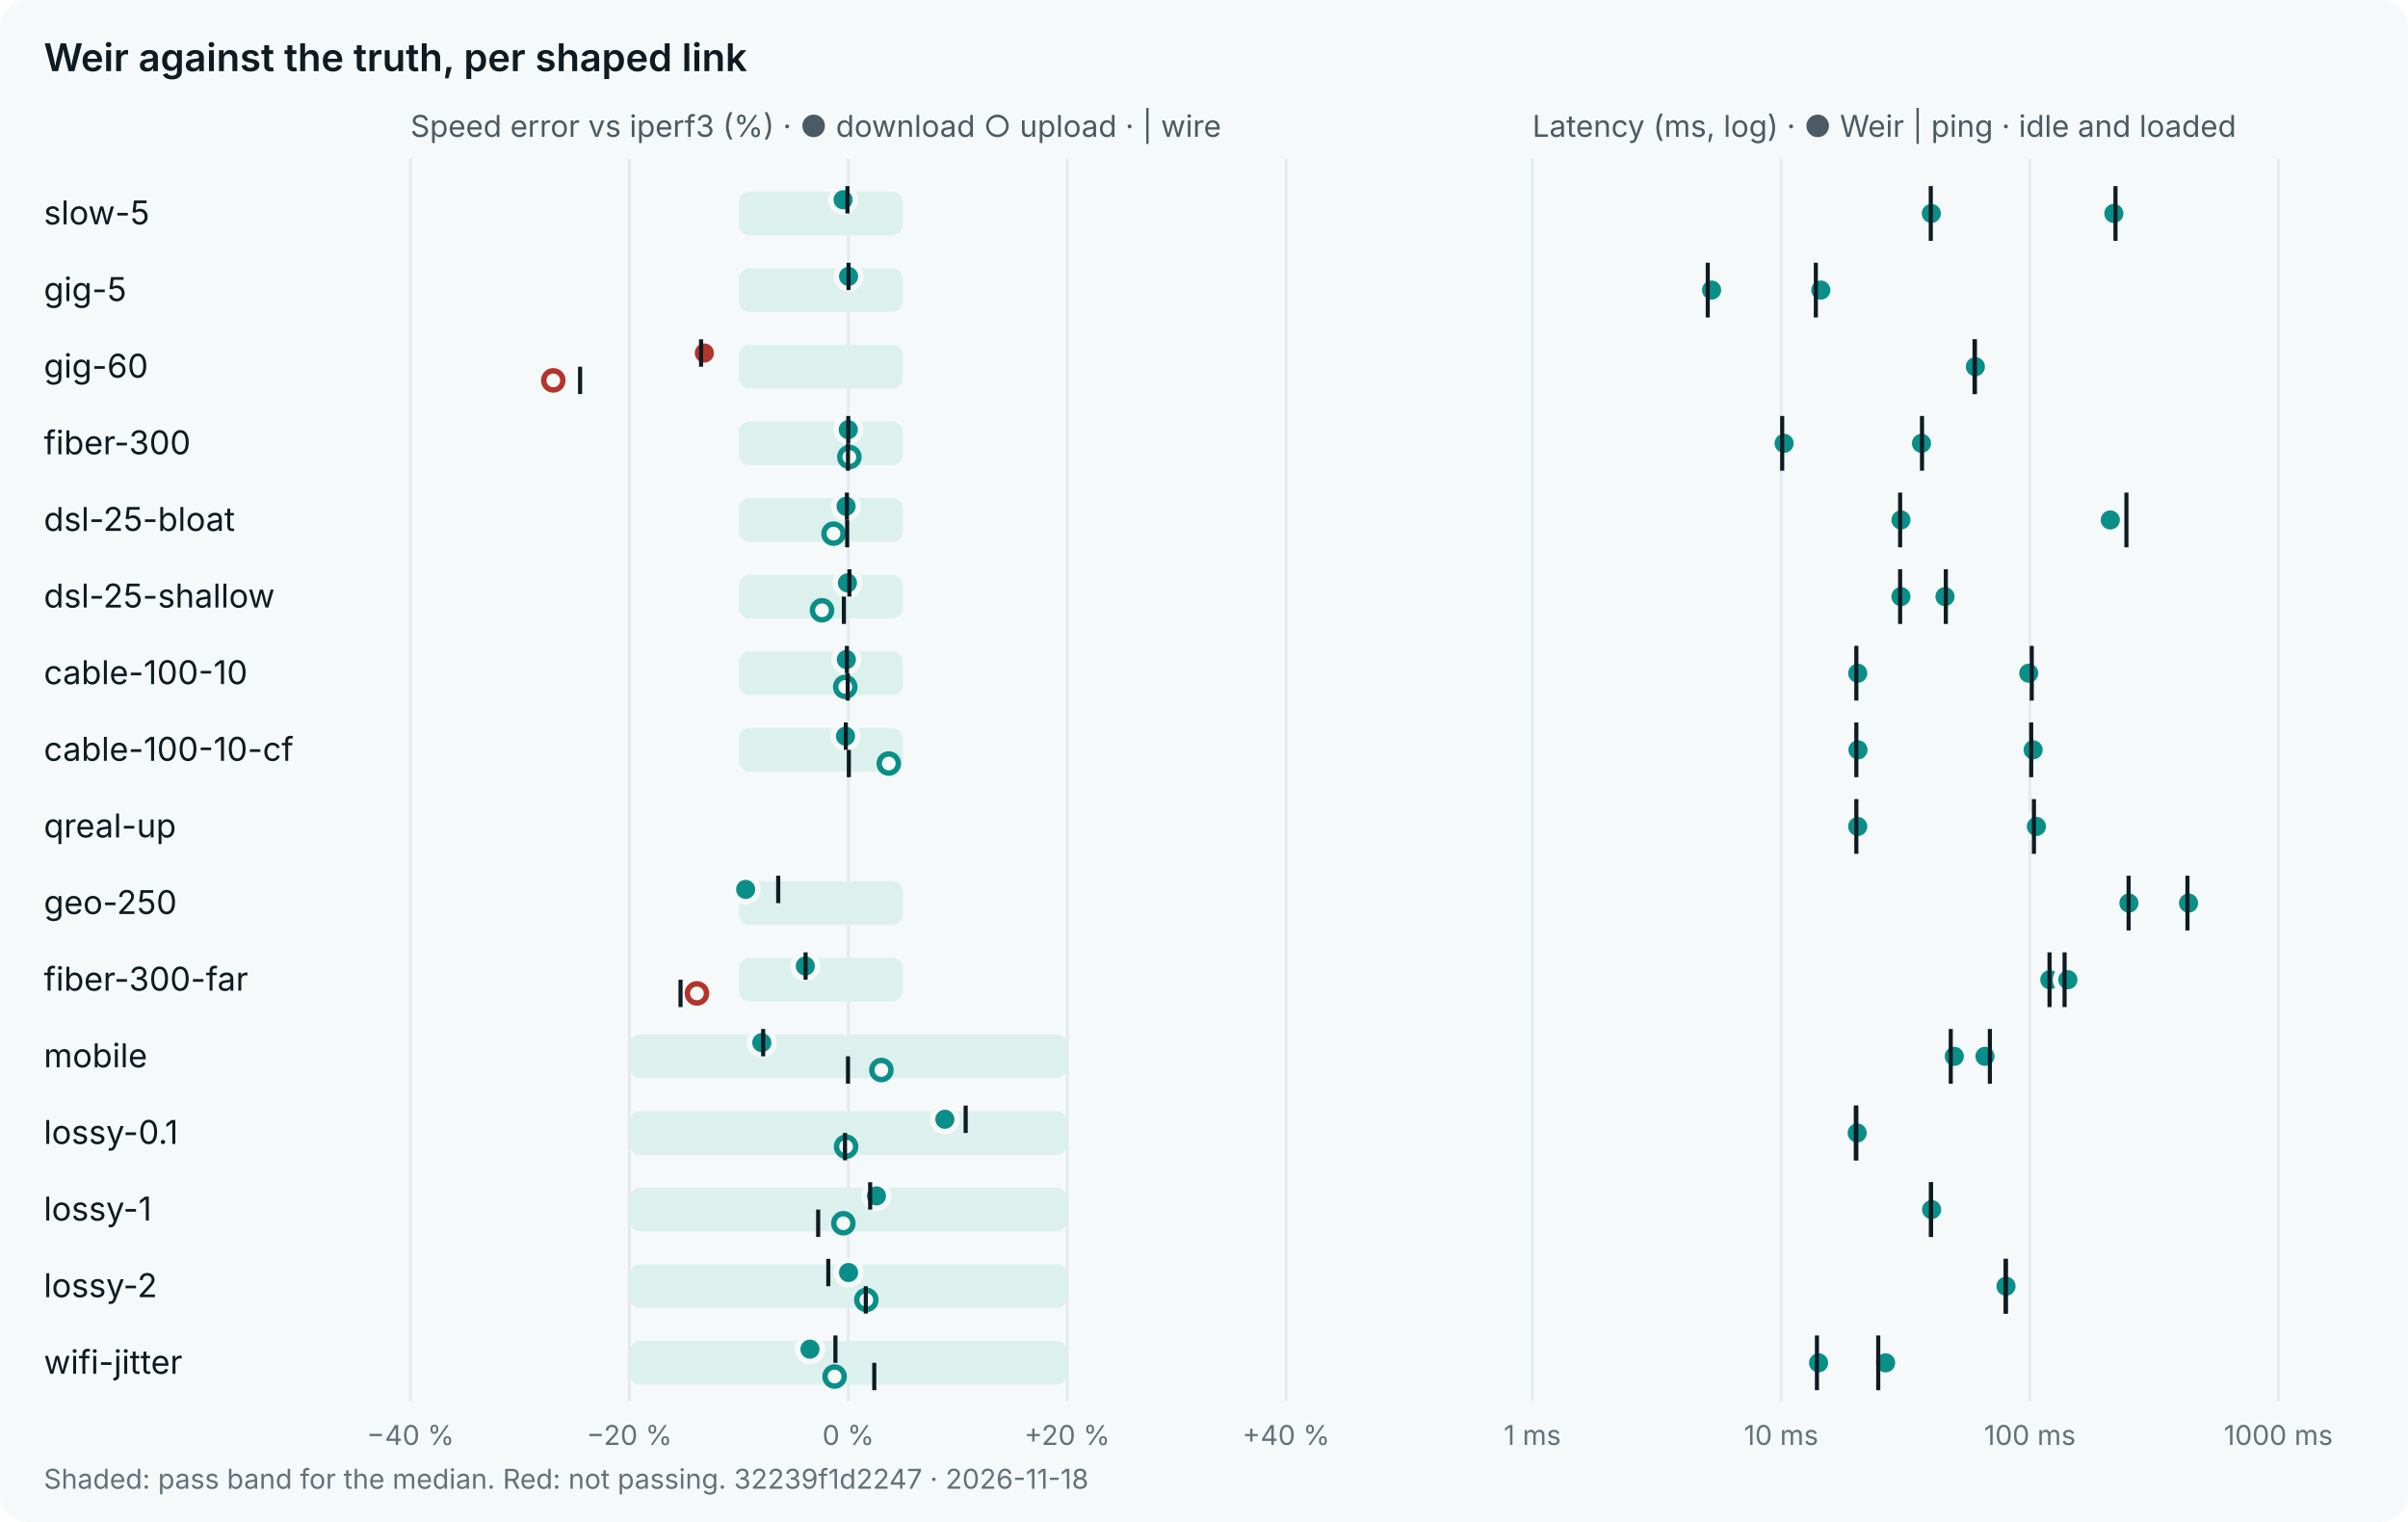
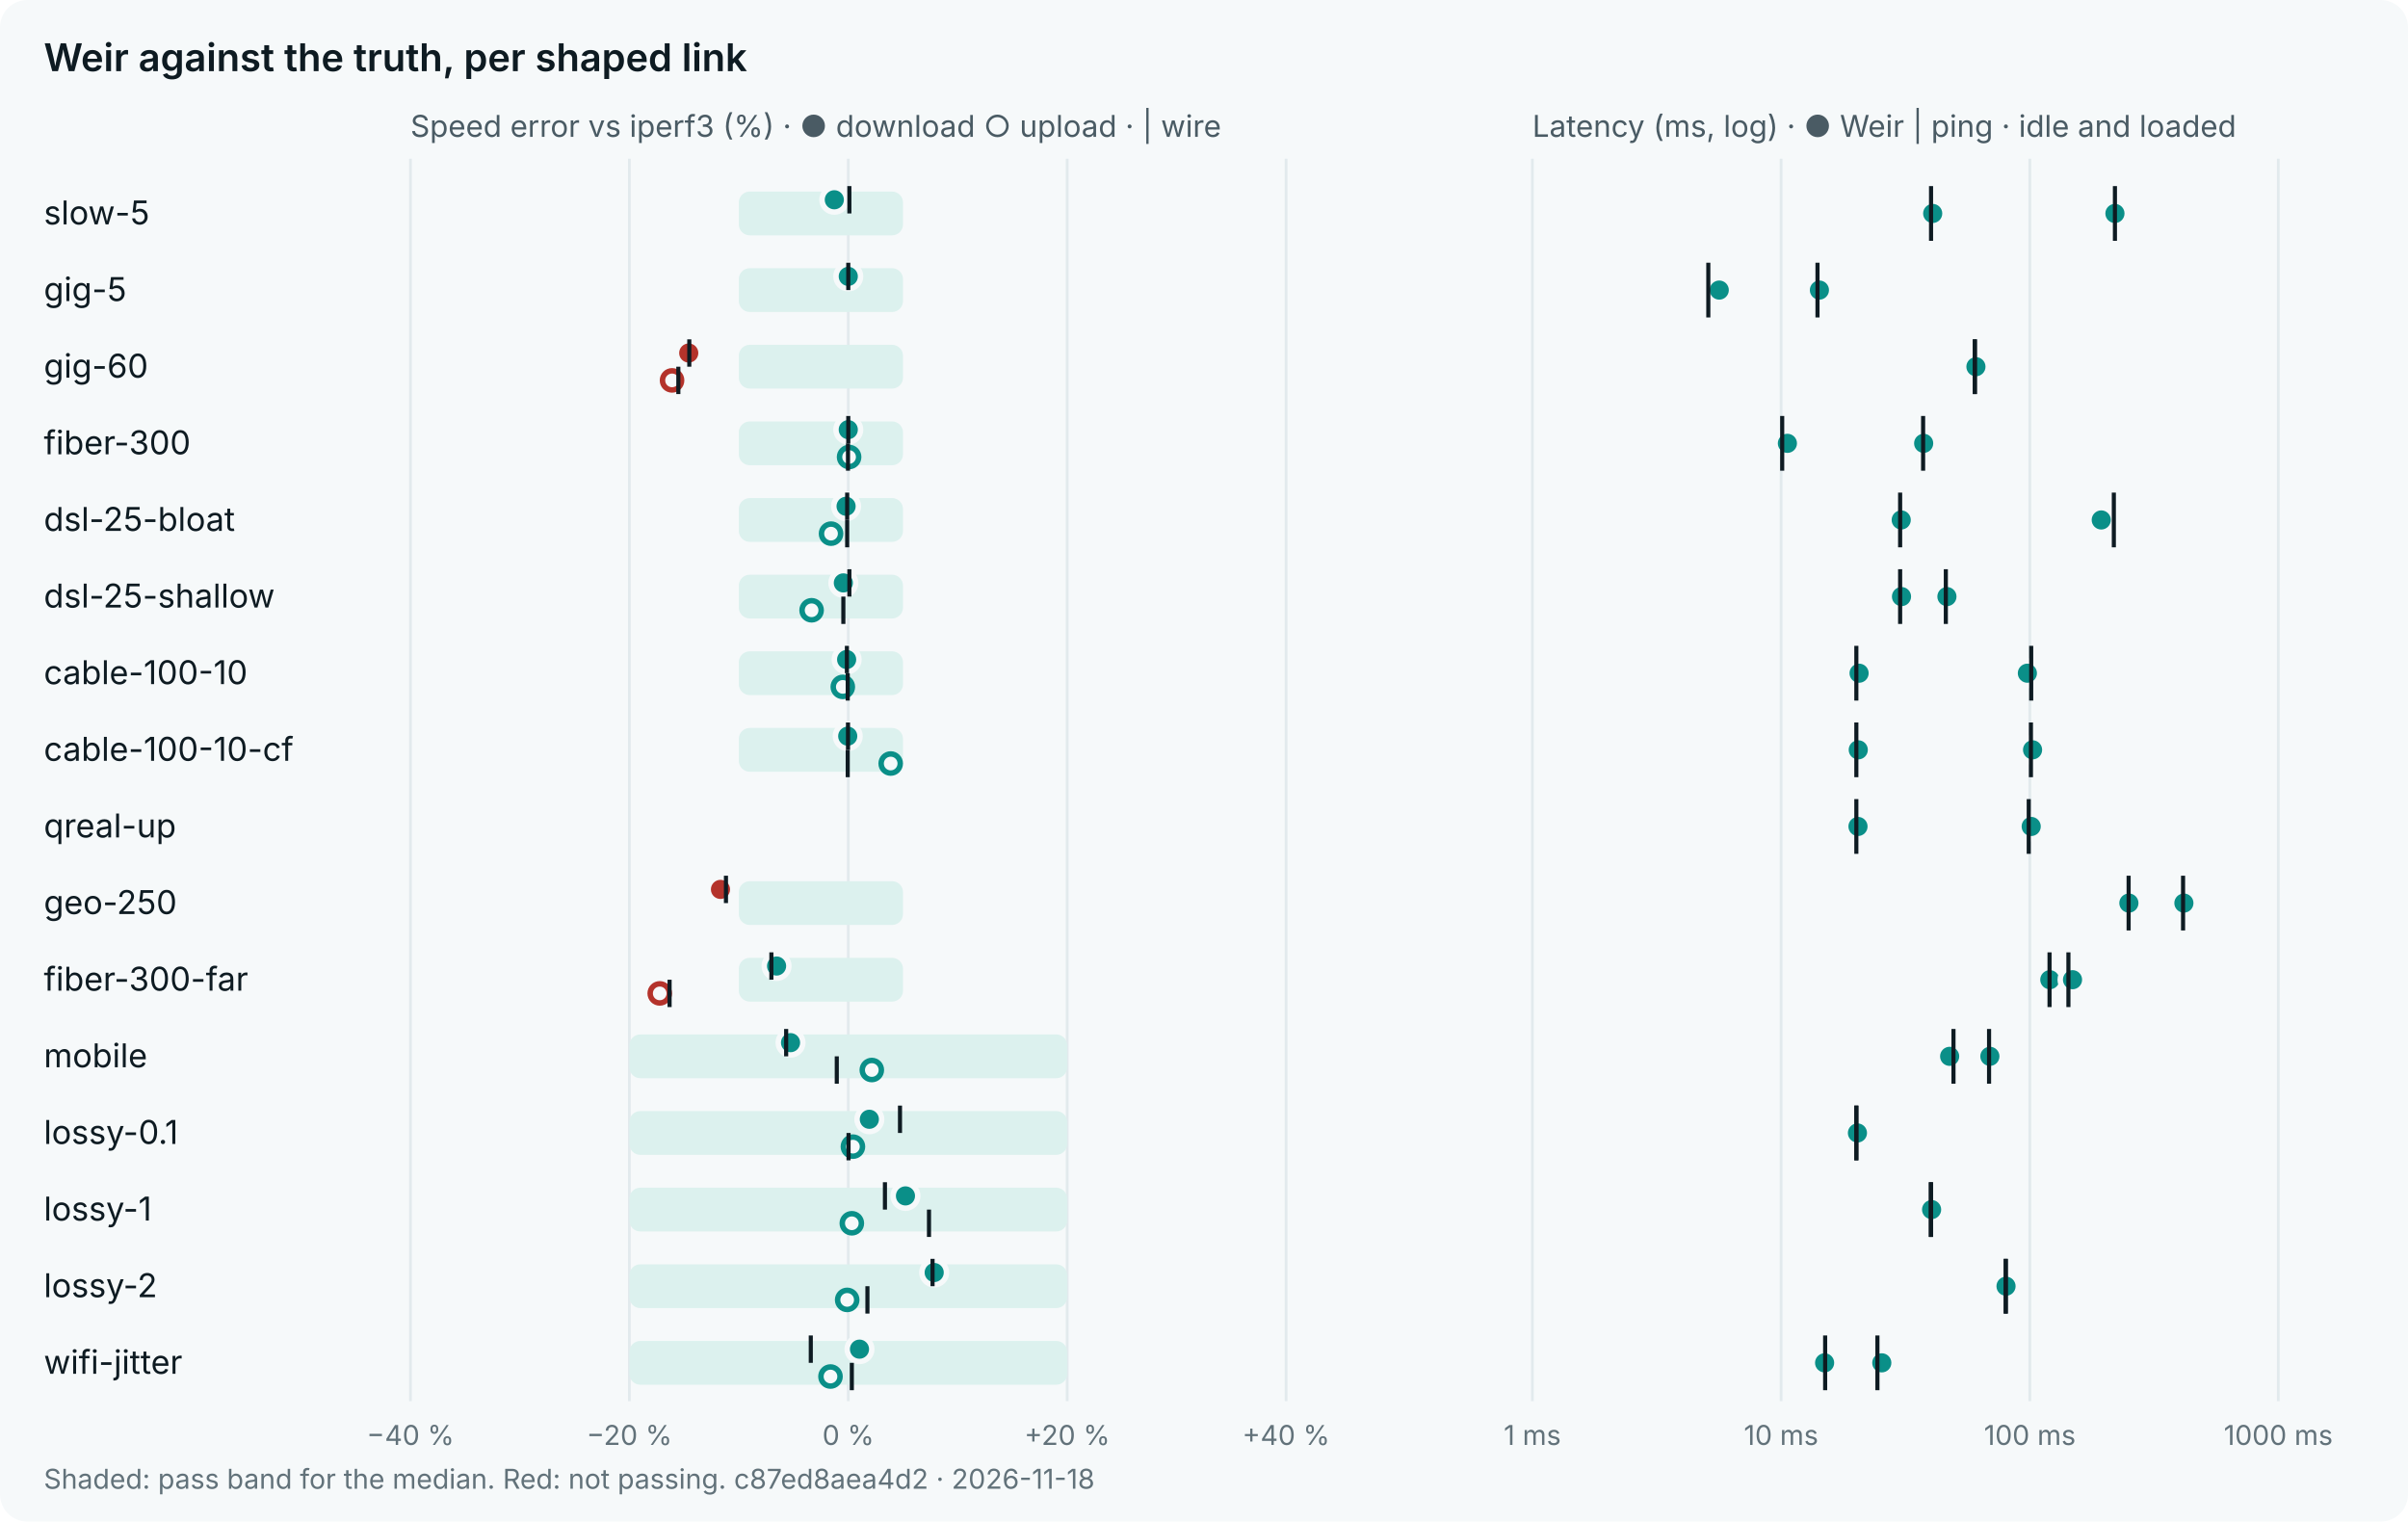
<svg xmlns="http://www.w3.org/2000/svg" width="880" height="556" viewBox="0 0 880 556" role="img" aria-label="Weir accuracy per shaped link, 16 links; ceiling for 1 Gbps is 956 Mbps">
  <style>text{font-family:-apple-system, BlinkMacSystemFont, "Segoe UI", system-ui, sans-serif;font-variant-numeric:tabular-nums;fill:#4a5b64;font-size:11px}.title{fill:#0e1b22;font-size:14px;font-weight:600}.axis-title{fill:#4a5b64;font-size:11px}.label{fill:#0e1b22;font-size:12px}.tick{fill:#62727a;font-size:10px}.note{fill:#62727a;font-size:10px}</style>
  <rect width="880" height="556" rx="10" fill="#f6f9fa" />
  <text x="16" y="26" class="title">Weir against the truth, per shaped link</text>
  <text x="150" y="50" class="axis-title">Speed error vs iperf3 (%) · ● download ○ upload · | wire</text>
  <text x="560" y="50" class="axis-title">Latency (ms, log) · ● Weir | ping · idle and loaded</text>
  <line x1="150" y1="58" x2="150" y2="512" stroke="#e2eaed" stroke-width="1" />
  <text x="150" y="528" class="tick" text-anchor="middle">−40 %</text>
  <line x1="230" y1="58" x2="230" y2="512" stroke="#e2eaed" stroke-width="1" />
  <text x="230" y="528" class="tick" text-anchor="middle">−20 %</text>
  <line x1="310" y1="58" x2="310" y2="512" stroke="#e2eaed" stroke-width="1" />
  <text x="310" y="528" class="tick" text-anchor="middle">0 %</text>
  <line x1="390" y1="58" x2="390" y2="512" stroke="#e2eaed" stroke-width="1" />
  <text x="390" y="528" class="tick" text-anchor="middle">+20 %</text>
  <line x1="470" y1="58" x2="470" y2="512" stroke="#e2eaed" stroke-width="1" />
  <text x="470" y="528" class="tick" text-anchor="middle">+40 %</text>
  <line x1="560" y1="58" x2="560" y2="512" stroke="#e2eaed" stroke-width="1" />
  <text x="560" y="528" class="tick" text-anchor="middle">1 ms</text>
  <line x1="650.9" y1="58" x2="650.9" y2="512" stroke="#e2eaed" stroke-width="1" />
  <text x="650.9" y="528" class="tick" text-anchor="middle">10 ms</text>
  <line x1="741.8" y1="58" x2="741.8" y2="512" stroke="#e2eaed" stroke-width="1" />
  <text x="741.8" y="528" class="tick" text-anchor="middle">100 ms</text>
  <line x1="832.6" y1="58" x2="832.6" y2="512" stroke="#e2eaed" stroke-width="1" />
  <text x="832.6" y="528" class="tick" text-anchor="middle">1000 ms</text>
  <text x="16" y="82" class="label">slow-5</text>
  <rect x="270" y="70" width="60" height="16" rx="4" fill="#dcf1ee" />
-   <circle cx="308.1" cy="73" r="4.5" fill="#0a8f88" stroke="#f6f9fa" stroke-width="2" />
-   <circle cx="705.8" cy="78" r="4.5" fill="#0a8f88" stroke="#f6f9fa" stroke-width="2" />
-   <circle cx="772.5" cy="78" r="4.5" fill="#0a8f88" stroke="#f6f9fa" stroke-width="2" />
-   <line x1="309.7" y1="68" x2="309.7" y2="78" stroke="#0e1b22" stroke-width="1.5" />
-   <line x1="705.6" y1="68" x2="705.6" y2="88" stroke="#0e1b22" stroke-width="1.5" />
-   <line x1="773.1" y1="68" x2="773.1" y2="88" stroke="#0e1b22" stroke-width="1.5" />
+   <circle cx="304.9" cy="73" r="4.5" fill="#0a8f88" stroke="#f6f9fa" stroke-width="2" />
+   <circle cx="706.3" cy="78" r="4.5" fill="#0a8f88" stroke="#f6f9fa" stroke-width="2" />
+   <circle cx="772.9" cy="78" r="4.5" fill="#0a8f88" stroke="#f6f9fa" stroke-width="2" />
+   <line x1="310.4" y1="68" x2="310.4" y2="78" stroke="#0e1b22" stroke-width="1.5" />
+   <line x1="705.7" y1="68" x2="705.7" y2="88" stroke="#0e1b22" stroke-width="1.5" />
+   <line x1="772.9" y1="68" x2="772.9" y2="88" stroke="#0e1b22" stroke-width="1.5" />
  <text x="16" y="110" class="label">gig-5</text>
  <rect x="270" y="98" width="60" height="16" rx="4" fill="#dcf1ee" />
-   <circle cx="310.1" cy="101" r="4.5" fill="#0a8f88" stroke="#f6f9fa" stroke-width="2" />
-   <circle cx="625.5" cy="106" r="4.5" fill="#0a8f88" stroke="#f6f9fa" stroke-width="2" />
-   <circle cx="665.4" cy="106" r="4.5" fill="#0a8f88" stroke="#f6f9fa" stroke-width="2" />
-   <line x1="310.1" y1="96" x2="310.1" y2="106" stroke="#0e1b22" stroke-width="1.5" />
-   <line x1="624.1" y1="96" x2="624.1" y2="116" stroke="#0e1b22" stroke-width="1.5" />
-   <line x1="663.6" y1="96" x2="663.6" y2="116" stroke="#0e1b22" stroke-width="1.5" />
+   <circle cx="310" cy="101" r="4.5" fill="#0a8f88" stroke="#f6f9fa" stroke-width="2" />
+   <circle cx="628.3" cy="106" r="4.5" fill="#0a8f88" stroke="#f6f9fa" stroke-width="2" />
+   <circle cx="664.9" cy="106" r="4.5" fill="#0a8f88" stroke="#f6f9fa" stroke-width="2" />
+   <line x1="310" y1="96" x2="310" y2="106" stroke="#0e1b22" stroke-width="1.5" />
+   <line x1="624.3" y1="96" x2="624.3" y2="116" stroke="#0e1b22" stroke-width="1.5" />
+   <line x1="664.2" y1="96" x2="664.2" y2="116" stroke="#0e1b22" stroke-width="1.5" />
  <text x="16" y="138" class="label">gig-60</text>
  <rect x="270" y="126" width="60" height="16" rx="4" fill="#dcf1ee" />
-   <circle cx="257.4" cy="129" r="4.5" fill="#b4332b" stroke="#f6f9fa" stroke-width="2" />
-   <circle cx="202.2" cy="139" r="3.5" fill="#f6f9fa" stroke="#b4332b" stroke-width="2" />
-   <circle cx="721.8" cy="134" r="4.5" fill="#0a8f88" stroke="#f6f9fa" stroke-width="2" />
-   <circle cx="721.9" cy="134" r="4.5" fill="#0a8f88" stroke="#f6f9fa" stroke-width="2" />
-   <line x1="256.2" y1="124" x2="256.2" y2="134" stroke="#0e1b22" stroke-width="1.5" />
-   <line x1="212" y1="134" x2="212" y2="144" stroke="#0e1b22" stroke-width="1.5" />
-   <line x1="721.6" y1="124" x2="721.6" y2="144" stroke="#0e1b22" stroke-width="1.5" />
+   <circle cx="251.7" cy="129" r="4.5" fill="#b4332b" stroke="#f6f9fa" stroke-width="2" />
+   <circle cx="245.6" cy="139" r="3.5" fill="#f6f9fa" stroke="#b4332b" stroke-width="2" />
+   <circle cx="722.1" cy="134" r="4.5" fill="#0a8f88" stroke="#f6f9fa" stroke-width="2" />
+   <circle cx="722.1" cy="134" r="4.5" fill="#0a8f88" stroke="#f6f9fa" stroke-width="2" />
+   <line x1="251.9" y1="124" x2="251.9" y2="134" stroke="#0e1b22" stroke-width="1.5" />
+   <line x1="247.9" y1="134" x2="247.9" y2="144" stroke="#0e1b22" stroke-width="1.5" />
+   <line x1="721.7" y1="124" x2="721.7" y2="144" stroke="#0e1b22" stroke-width="1.5" />
  <line x1="721.7" y1="124" x2="721.7" y2="144" stroke="#0e1b22" stroke-width="1.5" />
  <text x="16" y="166" class="label">fiber-300</text>
  <rect x="270" y="154" width="60" height="16" rx="4" fill="#dcf1ee" />
  <circle cx="310" cy="157" r="4.5" fill="#0a8f88" stroke="#f6f9fa" stroke-width="2" />
-   <circle cx="310.4" cy="167" r="3.5" fill="#f6f9fa" stroke="#0a8f88" stroke-width="2" />
-   <circle cx="652" cy="162" r="4.5" fill="#0a8f88" stroke="#f6f9fa" stroke-width="2" />
-   <circle cx="702.2" cy="162" r="4.5" fill="#0a8f88" stroke="#f6f9fa" stroke-width="2" />
+   <circle cx="310.3" cy="167" r="3.5" fill="#f6f9fa" stroke="#0a8f88" stroke-width="2" />
+   <circle cx="653.2" cy="162" r="4.5" fill="#0a8f88" stroke="#f6f9fa" stroke-width="2" />
+   <circle cx="703" cy="162" r="4.5" fill="#0a8f88" stroke="#f6f9fa" stroke-width="2" />
  <line x1="310" y1="152" x2="310" y2="162" stroke="#0e1b22" stroke-width="1.5" />
  <line x1="309.9" y1="162" x2="309.9" y2="172" stroke="#0e1b22" stroke-width="1.5" />
  <line x1="651.3" y1="152" x2="651.3" y2="172" stroke="#0e1b22" stroke-width="1.5" />
-   <line x1="702.4" y1="152" x2="702.4" y2="172" stroke="#0e1b22" stroke-width="1.5" />
+   <line x1="702.8" y1="152" x2="702.8" y2="172" stroke="#0e1b22" stroke-width="1.5" />
  <text x="16" y="194" class="label">dsl-25-bloat</text>
  <rect x="270" y="182" width="60" height="16" rx="4" fill="#dcf1ee" />
  <circle cx="309.2" cy="185" r="4.5" fill="#0a8f88" stroke="#f6f9fa" stroke-width="2" />
-   <circle cx="304.6" cy="195" r="3.5" fill="#f6f9fa" stroke="#0a8f88" stroke-width="2" />
-   <circle cx="694.7" cy="190" r="4.5" fill="#0a8f88" stroke="#f6f9fa" stroke-width="2" />
-   <circle cx="771.2" cy="190" r="4.5" fill="#0a8f88" stroke="#f6f9fa" stroke-width="2" />
-   <line x1="309.5" y1="180" x2="309.5" y2="190" stroke="#0e1b22" stroke-width="1.5" />
+   <circle cx="303.7" cy="195" r="3.5" fill="#f6f9fa" stroke="#0a8f88" stroke-width="2" />
+   <circle cx="694.8" cy="190" r="4.5" fill="#0a8f88" stroke="#f6f9fa" stroke-width="2" />
+   <circle cx="767.9" cy="190" r="4.5" fill="#0a8f88" stroke="#f6f9fa" stroke-width="2" />
+   <line x1="309.6" y1="180" x2="309.6" y2="190" stroke="#0e1b22" stroke-width="1.5" />
  <line x1="309.6" y1="190" x2="309.6" y2="200" stroke="#0e1b22" stroke-width="1.5" />
  <line x1="694.4" y1="180" x2="694.4" y2="200" stroke="#0e1b22" stroke-width="1.5" />
-   <line x1="777.1" y1="180" x2="777.1" y2="200" stroke="#0e1b22" stroke-width="1.5" />
+   <line x1="772.5" y1="180" x2="772.5" y2="200" stroke="#0e1b22" stroke-width="1.5" />
  <text x="16" y="222" class="label">dsl-25-shallow</text>
  <rect x="270" y="210" width="60" height="16" rx="4" fill="#dcf1ee" />
-   <circle cx="309.7" cy="213" r="4.5" fill="#0a8f88" stroke="#f6f9fa" stroke-width="2" />
-   <circle cx="300.4" cy="223" r="3.5" fill="#f6f9fa" stroke="#0a8f88" stroke-width="2" />
-   <circle cx="694.7" cy="218" r="4.5" fill="#0a8f88" stroke="#f6f9fa" stroke-width="2" />
-   <circle cx="710.8" cy="218" r="4.5" fill="#0a8f88" stroke="#f6f9fa" stroke-width="2" />
+   <circle cx="308.2" cy="213" r="4.5" fill="#0a8f88" stroke="#f6f9fa" stroke-width="2" />
+   <circle cx="296.6" cy="223" r="3.5" fill="#f6f9fa" stroke="#0a8f88" stroke-width="2" />
+   <circle cx="694.9" cy="218" r="4.5" fill="#0a8f88" stroke="#f6f9fa" stroke-width="2" />
+   <circle cx="711.5" cy="218" r="4.5" fill="#0a8f88" stroke="#f6f9fa" stroke-width="2" />
  <line x1="310.4" y1="208" x2="310.4" y2="218" stroke="#0e1b22" stroke-width="1.5" />
-   <line x1="308.4" y1="218" x2="308.4" y2="228" stroke="#0e1b22" stroke-width="1.5" />
+   <line x1="308.2" y1="218" x2="308.2" y2="228" stroke="#0e1b22" stroke-width="1.5" />
  <line x1="694.4" y1="208" x2="694.4" y2="228" stroke="#0e1b22" stroke-width="1.5" />
  <line x1="711.1" y1="208" x2="711.1" y2="228" stroke="#0e1b22" stroke-width="1.5" />
  <text x="16" y="250" class="label">cable-100-10</text>
  <rect x="270" y="238" width="60" height="16" rx="4" fill="#dcf1ee" />
-   <circle cx="309.3" cy="241" r="4.5" fill="#0a8f88" stroke="#f6f9fa" stroke-width="2" />
-   <circle cx="308.9" cy="251" r="3.5" fill="#f6f9fa" stroke="#0a8f88" stroke-width="2" />
-   <circle cx="678.9" cy="246" r="4.5" fill="#0a8f88" stroke="#f6f9fa" stroke-width="2" />
-   <circle cx="741.4" cy="246" r="4.5" fill="#0a8f88" stroke="#f6f9fa" stroke-width="2" />
+   <circle cx="309.4" cy="241" r="4.5" fill="#0a8f88" stroke="#f6f9fa" stroke-width="2" />
+   <circle cx="308" cy="251" r="3.5" fill="#f6f9fa" stroke="#0a8f88" stroke-width="2" />
+   <circle cx="679.4" cy="246" r="4.5" fill="#0a8f88" stroke="#f6f9fa" stroke-width="2" />
+   <circle cx="740.9" cy="246" r="4.5" fill="#0a8f88" stroke="#f6f9fa" stroke-width="2" />
  <line x1="309.5" y1="236" x2="309.5" y2="246" stroke="#0e1b22" stroke-width="1.5" />
  <line x1="309.8" y1="246" x2="309.8" y2="256" stroke="#0e1b22" stroke-width="1.5" />
  <line x1="678.4" y1="236" x2="678.4" y2="256" stroke="#0e1b22" stroke-width="1.5" />
-   <line x1="742.5" y1="236" x2="742.5" y2="256" stroke="#0e1b22" stroke-width="1.5" />
+   <line x1="742.3" y1="236" x2="742.3" y2="256" stroke="#0e1b22" stroke-width="1.5" />
  <text x="16" y="278" class="label">cable-100-10-cf</text>
  <rect x="270" y="266" width="60" height="16" rx="4" fill="#dcf1ee" />
-   <circle cx="309" cy="269" r="4.5" fill="#0a8f88" stroke="#f6f9fa" stroke-width="2" />
-   <circle cx="324.8" cy="279" r="3.5" fill="#f6f9fa" stroke="#0a8f88" stroke-width="2" />
-   <circle cx="679" cy="274" r="4.5" fill="#0a8f88" stroke="#f6f9fa" stroke-width="2" />
-   <circle cx="743" cy="274" r="4.5" fill="#0a8f88" stroke="#f6f9fa" stroke-width="2" />
-   <line x1="309.1" y1="264" x2="309.1" y2="274" stroke="#0e1b22" stroke-width="1.5" />
-   <line x1="310.2" y1="274" x2="310.2" y2="284" stroke="#0e1b22" stroke-width="1.5" />
+   <circle cx="309.8" cy="269" r="4.5" fill="#0a8f88" stroke="#f6f9fa" stroke-width="2" />
+   <circle cx="325.5" cy="279" r="3.5" fill="#f6f9fa" stroke="#0a8f88" stroke-width="2" />
+   <circle cx="679.1" cy="274" r="4.5" fill="#0a8f88" stroke="#f6f9fa" stroke-width="2" />
+   <circle cx="742.8" cy="274" r="4.5" fill="#0a8f88" stroke="#f6f9fa" stroke-width="2" />
+   <line x1="309.9" y1="264" x2="309.9" y2="274" stroke="#0e1b22" stroke-width="1.5" />
+   <line x1="309.8" y1="274" x2="309.8" y2="284" stroke="#0e1b22" stroke-width="1.5" />
  <line x1="678.4" y1="264" x2="678.4" y2="284" stroke="#0e1b22" stroke-width="1.5" />
-   <line x1="742.3" y1="264" x2="742.3" y2="284" stroke="#0e1b22" stroke-width="1.5" />
+   <line x1="742.2" y1="264" x2="742.2" y2="284" stroke="#0e1b22" stroke-width="1.5" />
  <text x="16" y="306" class="label">qreal-up</text>
-   <circle cx="678.9" cy="302" r="4.5" fill="#0a8f88" stroke="#f6f9fa" stroke-width="2" />
-   <circle cx="744.2" cy="302" r="4.5" fill="#0a8f88" stroke="#f6f9fa" stroke-width="2" />
+   <circle cx="679" cy="302" r="4.5" fill="#0a8f88" stroke="#f6f9fa" stroke-width="2" />
+   <circle cx="742.3" cy="302" r="4.5" fill="#0a8f88" stroke="#f6f9fa" stroke-width="2" />
  <line x1="678.4" y1="292" x2="678.4" y2="312" stroke="#0e1b22" stroke-width="1.5" />
-   <line x1="743.3" y1="292" x2="743.3" y2="312" stroke="#0e1b22" stroke-width="1.5" />
+   <line x1="741.4" y1="292" x2="741.4" y2="312" stroke="#0e1b22" stroke-width="1.5" />
  <text x="16" y="334" class="label">geo-250</text>
  <rect x="270" y="322" width="60" height="16" rx="4" fill="#dcf1ee" />
-   <circle cx="272.5" cy="325" r="4.5" fill="#0a8f88" stroke="#f6f9fa" stroke-width="2" />
+   <circle cx="263.3" cy="325" r="4.5" fill="#b4332b" stroke="#f6f9fa" stroke-width="2" />
  <circle cx="778" cy="330" r="4.5" fill="#0a8f88" stroke="#f6f9fa" stroke-width="2" />
-   <circle cx="799.8" cy="330" r="4.5" fill="#0a8f88" stroke="#f6f9fa" stroke-width="2" />
-   <line x1="284.4" y1="320" x2="284.4" y2="330" stroke="#0e1b22" stroke-width="1.5" />
+   <circle cx="798.1" cy="330" r="4.5" fill="#0a8f88" stroke="#f6f9fa" stroke-width="2" />
+   <line x1="265.3" y1="320" x2="265.3" y2="330" stroke="#0e1b22" stroke-width="1.5" />
  <line x1="777.9" y1="320" x2="777.9" y2="340" stroke="#0e1b22" stroke-width="1.5" />
-   <line x1="799.4" y1="320" x2="799.4" y2="340" stroke="#0e1b22" stroke-width="1.5" />
+   <line x1="797.8" y1="320" x2="797.8" y2="340" stroke="#0e1b22" stroke-width="1.5" />
  <text x="16" y="362" class="label">fiber-300-far</text>
  <rect x="270" y="350" width="60" height="16" rx="4" fill="#dcf1ee" />
-   <circle cx="294.3" cy="353" r="4.5" fill="#0a8f88" stroke="#f6f9fa" stroke-width="2" />
-   <circle cx="254.7" cy="363" r="3.5" fill="#f6f9fa" stroke="#b4332b" stroke-width="2" />
+   <circle cx="283.8" cy="353" r="4.5" fill="#0a8f88" stroke="#f6f9fa" stroke-width="2" />
+   <circle cx="241.1" cy="363" r="3.5" fill="#f6f9fa" stroke="#b4332b" stroke-width="2" />
  <circle cx="749.1" cy="358" r="4.5" fill="#0a8f88" stroke="#f6f9fa" stroke-width="2" />
-   <circle cx="755.7" cy="358" r="4.5" fill="#0a8f88" stroke="#f6f9fa" stroke-width="2" />
-   <line x1="294.4" y1="348" x2="294.4" y2="358" stroke="#0e1b22" stroke-width="1.5" />
-   <line x1="248.7" y1="358" x2="248.7" y2="368" stroke="#0e1b22" stroke-width="1.5" />
+   <circle cx="757.4" cy="358" r="4.5" fill="#0a8f88" stroke="#f6f9fa" stroke-width="2" />
+   <line x1="281.9" y1="348" x2="281.9" y2="358" stroke="#0e1b22" stroke-width="1.5" />
+   <line x1="244.7" y1="358" x2="244.7" y2="368" stroke="#0e1b22" stroke-width="1.5" />
  <line x1="749" y1="348" x2="749" y2="368" stroke="#0e1b22" stroke-width="1.5" />
-   <line x1="754.5" y1="348" x2="754.5" y2="368" stroke="#0e1b22" stroke-width="1.5" />
+   <line x1="755.9" y1="348" x2="755.9" y2="368" stroke="#0e1b22" stroke-width="1.5" />
  <text x="16" y="390" class="label">mobile</text>
  <rect x="230" y="378" width="160" height="16" rx="4" fill="#dcf1ee" />
-   <circle cx="278.4" cy="381" r="4.5" fill="#0a8f88" stroke="#f6f9fa" stroke-width="2" />
-   <circle cx="322.1" cy="391" r="3.5" fill="#f6f9fa" stroke="#0a8f88" stroke-width="2" />
-   <circle cx="714.2" cy="386" r="4.5" fill="#0a8f88" stroke="#f6f9fa" stroke-width="2" />
-   <circle cx="725.4" cy="386" r="4.5" fill="#0a8f88" stroke="#f6f9fa" stroke-width="2" />
-   <line x1="278.9" y1="376" x2="278.9" y2="386" stroke="#0e1b22" stroke-width="1.5" />
-   <line x1="309.9" y1="386" x2="309.9" y2="396" stroke="#0e1b22" stroke-width="1.5" />
-   <line x1="712.9" y1="376" x2="712.9" y2="396" stroke="#0e1b22" stroke-width="1.5" />
-   <line x1="727.2" y1="376" x2="727.2" y2="396" stroke="#0e1b22" stroke-width="1.5" />
+   <circle cx="288.9" cy="381" r="4.5" fill="#0a8f88" stroke="#f6f9fa" stroke-width="2" />
+   <circle cx="318.6" cy="391" r="3.5" fill="#f6f9fa" stroke="#0a8f88" stroke-width="2" />
+   <circle cx="712.5" cy="386" r="4.5" fill="#0a8f88" stroke="#f6f9fa" stroke-width="2" />
+   <circle cx="727.2" cy="386" r="4.5" fill="#0a8f88" stroke="#f6f9fa" stroke-width="2" />
+   <line x1="287.3" y1="376" x2="287.3" y2="386" stroke="#0e1b22" stroke-width="1.5" />
+   <line x1="305.8" y1="386" x2="305.8" y2="396" stroke="#0e1b22" stroke-width="1.5" />
+   <line x1="713.9" y1="376" x2="713.9" y2="396" stroke="#0e1b22" stroke-width="1.5" />
+   <line x1="726.9" y1="376" x2="726.9" y2="396" stroke="#0e1b22" stroke-width="1.5" />
  <text x="16" y="418" class="label">lossy-0.1</text>
  <rect x="230" y="406" width="160" height="16" rx="4" fill="#dcf1ee" />
-   <circle cx="345.3" cy="409" r="4.5" fill="#0a8f88" stroke="#f6f9fa" stroke-width="2" />
-   <circle cx="309.2" cy="419" r="3.5" fill="#f6f9fa" stroke="#0a8f88" stroke-width="2" />
-   <circle cx="679" cy="414" r="4.5" fill="#0a8f88" stroke="#f6f9fa" stroke-width="2" />
-   <circle cx="678.7" cy="414" r="4.5" fill="#0a8f88" stroke="#f6f9fa" stroke-width="2" />
-   <line x1="352.9" y1="404" x2="352.9" y2="414" stroke="#0e1b22" stroke-width="1.5" />
-   <line x1="308.8" y1="414" x2="308.8" y2="424" stroke="#0e1b22" stroke-width="1.5" />
+   <circle cx="317.7" cy="409" r="4.5" fill="#0a8f88" stroke="#f6f9fa" stroke-width="2" />
+   <circle cx="311.7" cy="419" r="3.5" fill="#f6f9fa" stroke="#0a8f88" stroke-width="2" />
+   <circle cx="679.4" cy="414" r="4.5" fill="#0a8f88" stroke="#f6f9fa" stroke-width="2" />
+   <circle cx="678.8" cy="414" r="4.5" fill="#0a8f88" stroke="#f6f9fa" stroke-width="2" />
+   <line x1="328.9" y1="404" x2="328.9" y2="414" stroke="#0e1b22" stroke-width="1.5" />
+   <line x1="310.1" y1="414" x2="310.1" y2="424" stroke="#0e1b22" stroke-width="1.5" />
  <line x1="678.4" y1="404" x2="678.4" y2="424" stroke="#0e1b22" stroke-width="1.5" />
-   <line x1="678.2" y1="404" x2="678.2" y2="424" stroke="#0e1b22" stroke-width="1.5" />
+   <line x1="678.4" y1="404" x2="678.4" y2="424" stroke="#0e1b22" stroke-width="1.5" />
  <text x="16" y="446" class="label">lossy-1</text>
  <rect x="230" y="434" width="160" height="16" rx="4" fill="#dcf1ee" />
-   <circle cx="320.3" cy="437" r="4.5" fill="#0a8f88" stroke="#f6f9fa" stroke-width="2" />
-   <circle cx="308.2" cy="447" r="3.5" fill="#f6f9fa" stroke="#0a8f88" stroke-width="2" />
+   <circle cx="330.9" cy="437" r="4.5" fill="#0a8f88" stroke="#f6f9fa" stroke-width="2" />
+   <circle cx="311.3" cy="447" r="3.5" fill="#f6f9fa" stroke="#0a8f88" stroke-width="2" />
  <circle cx="706.1" cy="442" r="4.5" fill="#0a8f88" stroke="#f6f9fa" stroke-width="2" />
  <circle cx="705.9" cy="442" r="4.5" fill="#0a8f88" stroke="#f6f9fa" stroke-width="2" />
-   <line x1="318" y1="432" x2="318" y2="442" stroke="#0e1b22" stroke-width="1.5" />
-   <line x1="299" y1="442" x2="299" y2="452" stroke="#0e1b22" stroke-width="1.5" />
+   <line x1="323.4" y1="432" x2="323.4" y2="442" stroke="#0e1b22" stroke-width="1.5" />
+   <line x1="339.5" y1="442" x2="339.5" y2="452" stroke="#0e1b22" stroke-width="1.5" />
  <line x1="705.7" y1="432" x2="705.7" y2="452" stroke="#0e1b22" stroke-width="1.5" />
-   <line x1="705.7" y1="432" x2="705.7" y2="452" stroke="#0e1b22" stroke-width="1.5" />
+   <line x1="705.6" y1="432" x2="705.6" y2="452" stroke="#0e1b22" stroke-width="1.5" />
  <text x="16" y="474" class="label">lossy-2</text>
  <rect x="230" y="462" width="160" height="16" rx="4" fill="#dcf1ee" />
-   <circle cx="310.1" cy="465" r="4.5" fill="#0a8f88" stroke="#f6f9fa" stroke-width="2" />
-   <circle cx="316.6" cy="475" r="3.5" fill="#f6f9fa" stroke="#0a8f88" stroke-width="2" />
+   <circle cx="341.4" cy="465" r="4.5" fill="#0a8f88" stroke="#f6f9fa" stroke-width="2" />
+   <circle cx="309.6" cy="475" r="3.5" fill="#f6f9fa" stroke="#0a8f88" stroke-width="2" />
  <circle cx="733.2" cy="470" r="4.5" fill="#0a8f88" stroke="#f6f9fa" stroke-width="2" />
  <circle cx="733.1" cy="470" r="4.5" fill="#0a8f88" stroke="#f6f9fa" stroke-width="2" />
-   <line x1="302.7" y1="460" x2="302.7" y2="470" stroke="#0e1b22" stroke-width="1.5" />
-   <line x1="316.4" y1="470" x2="316.4" y2="480" stroke="#0e1b22" stroke-width="1.5" />
+   <line x1="340.8" y1="460" x2="340.8" y2="470" stroke="#0e1b22" stroke-width="1.5" />
+   <line x1="317" y1="470" x2="317" y2="480" stroke="#0e1b22" stroke-width="1.5" />
  <line x1="733" y1="460" x2="733" y2="480" stroke="#0e1b22" stroke-width="1.5" />
  <line x1="733" y1="460" x2="733" y2="480" stroke="#0e1b22" stroke-width="1.5" />
  <text x="16" y="502" class="label">wifi-jitter</text>
  <rect x="230" y="490" width="160" height="16" rx="4" fill="#dcf1ee" />
-   <circle cx="296" cy="493" r="4.5" fill="#0a8f88" stroke="#f6f9fa" stroke-width="2" />
-   <circle cx="305" cy="503" r="3.5" fill="#f6f9fa" stroke="#0a8f88" stroke-width="2" />
-   <circle cx="664.6" cy="498" r="4.5" fill="#0a8f88" stroke="#f6f9fa" stroke-width="2" />
-   <circle cx="689.1" cy="498" r="4.5" fill="#0a8f88" stroke="#f6f9fa" stroke-width="2" />
-   <line x1="305.3" y1="488" x2="305.3" y2="498" stroke="#0e1b22" stroke-width="1.5" />
-   <line x1="319.5" y1="498" x2="319.5" y2="508" stroke="#0e1b22" stroke-width="1.5" />
-   <line x1="664" y1="488" x2="664" y2="508" stroke="#0e1b22" stroke-width="1.5" />
-   <line x1="686.4" y1="488" x2="686.4" y2="508" stroke="#0e1b22" stroke-width="1.5" />
-   <text x="16" y="544" class="note">Shaded: pass band for the median. Red: not passing. 32239f1d2247 · 2026-11-18</text>
+   <circle cx="314.1" cy="493" r="4.5" fill="#0a8f88" stroke="#f6f9fa" stroke-width="2" />
+   <circle cx="303.5" cy="503" r="3.5" fill="#f6f9fa" stroke="#0a8f88" stroke-width="2" />
+   <circle cx="666.8" cy="498" r="4.5" fill="#0a8f88" stroke="#f6f9fa" stroke-width="2" />
+   <circle cx="687.7" cy="498" r="4.5" fill="#0a8f88" stroke="#f6f9fa" stroke-width="2" />
+   <line x1="296.3" y1="488" x2="296.3" y2="498" stroke="#0e1b22" stroke-width="1.5" />
+   <line x1="311.3" y1="498" x2="311.3" y2="508" stroke="#0e1b22" stroke-width="1.5" />
+   <line x1="667" y1="488" x2="667" y2="508" stroke="#0e1b22" stroke-width="1.5" />
+   <line x1="686.1" y1="488" x2="686.1" y2="508" stroke="#0e1b22" stroke-width="1.5" />
+   <text x="16" y="544" class="note">Shaded: pass band for the median. Red: not passing. c87ed8aea4d2 · 2026-11-18</text>
</svg>
